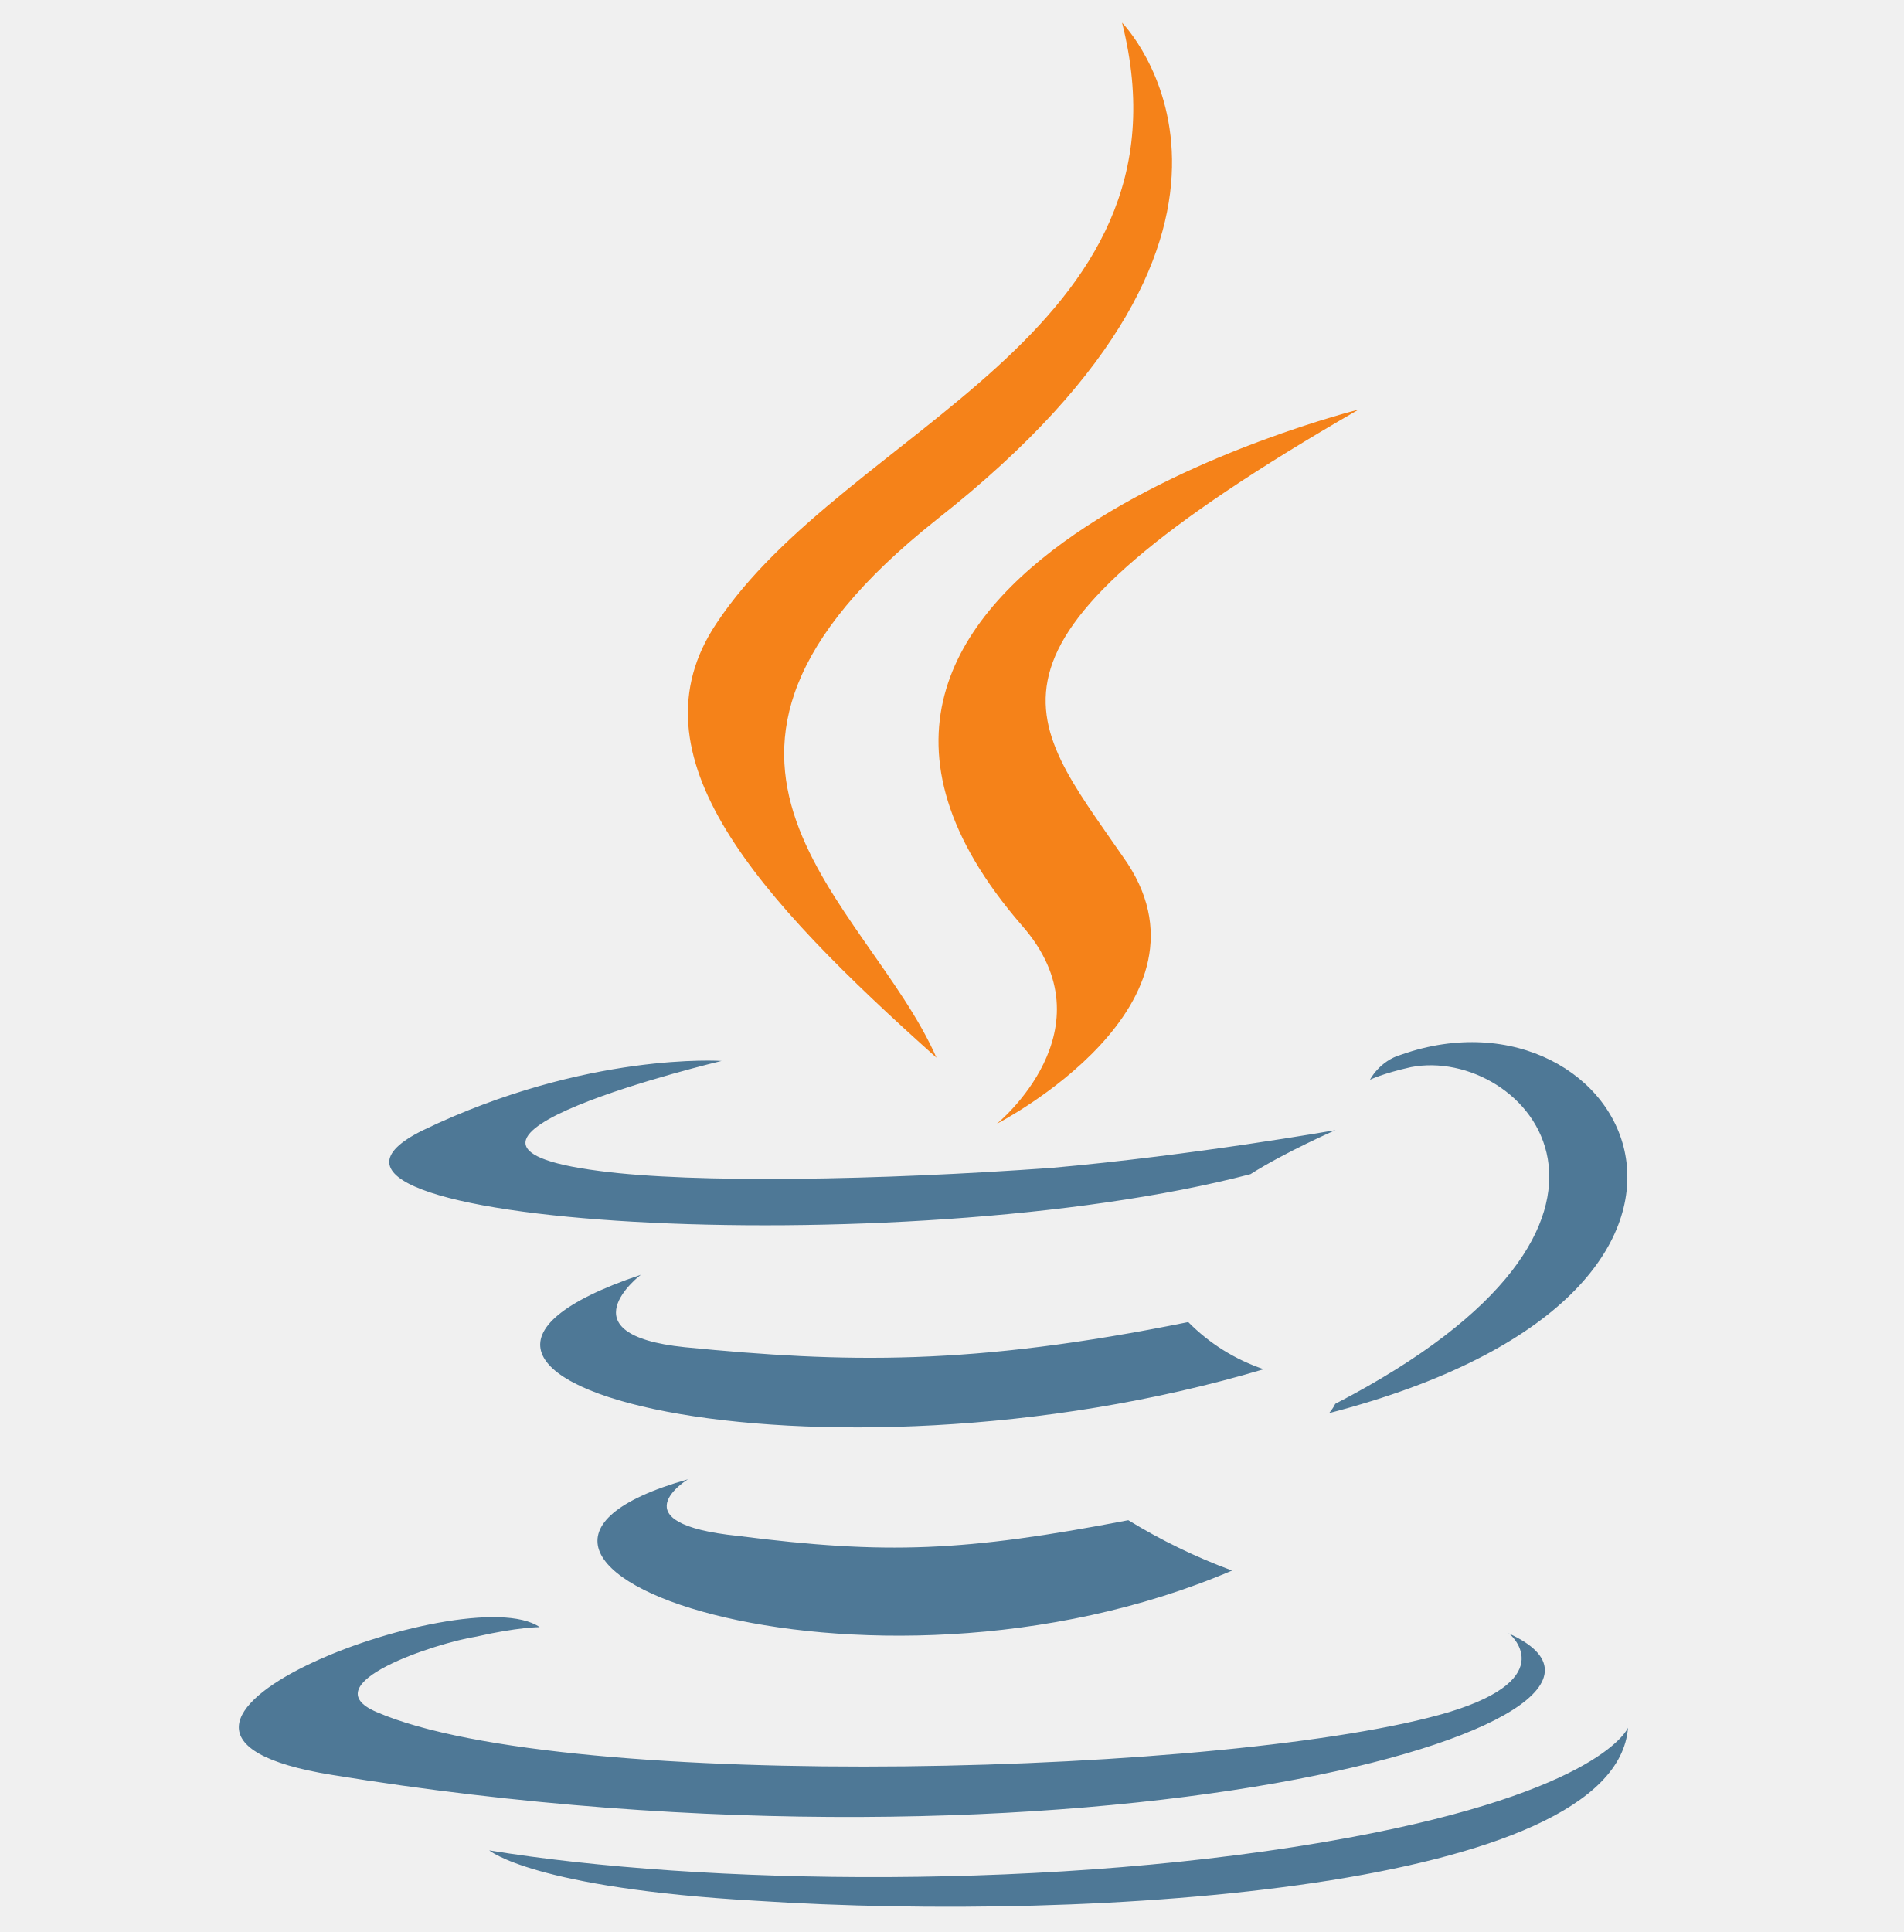
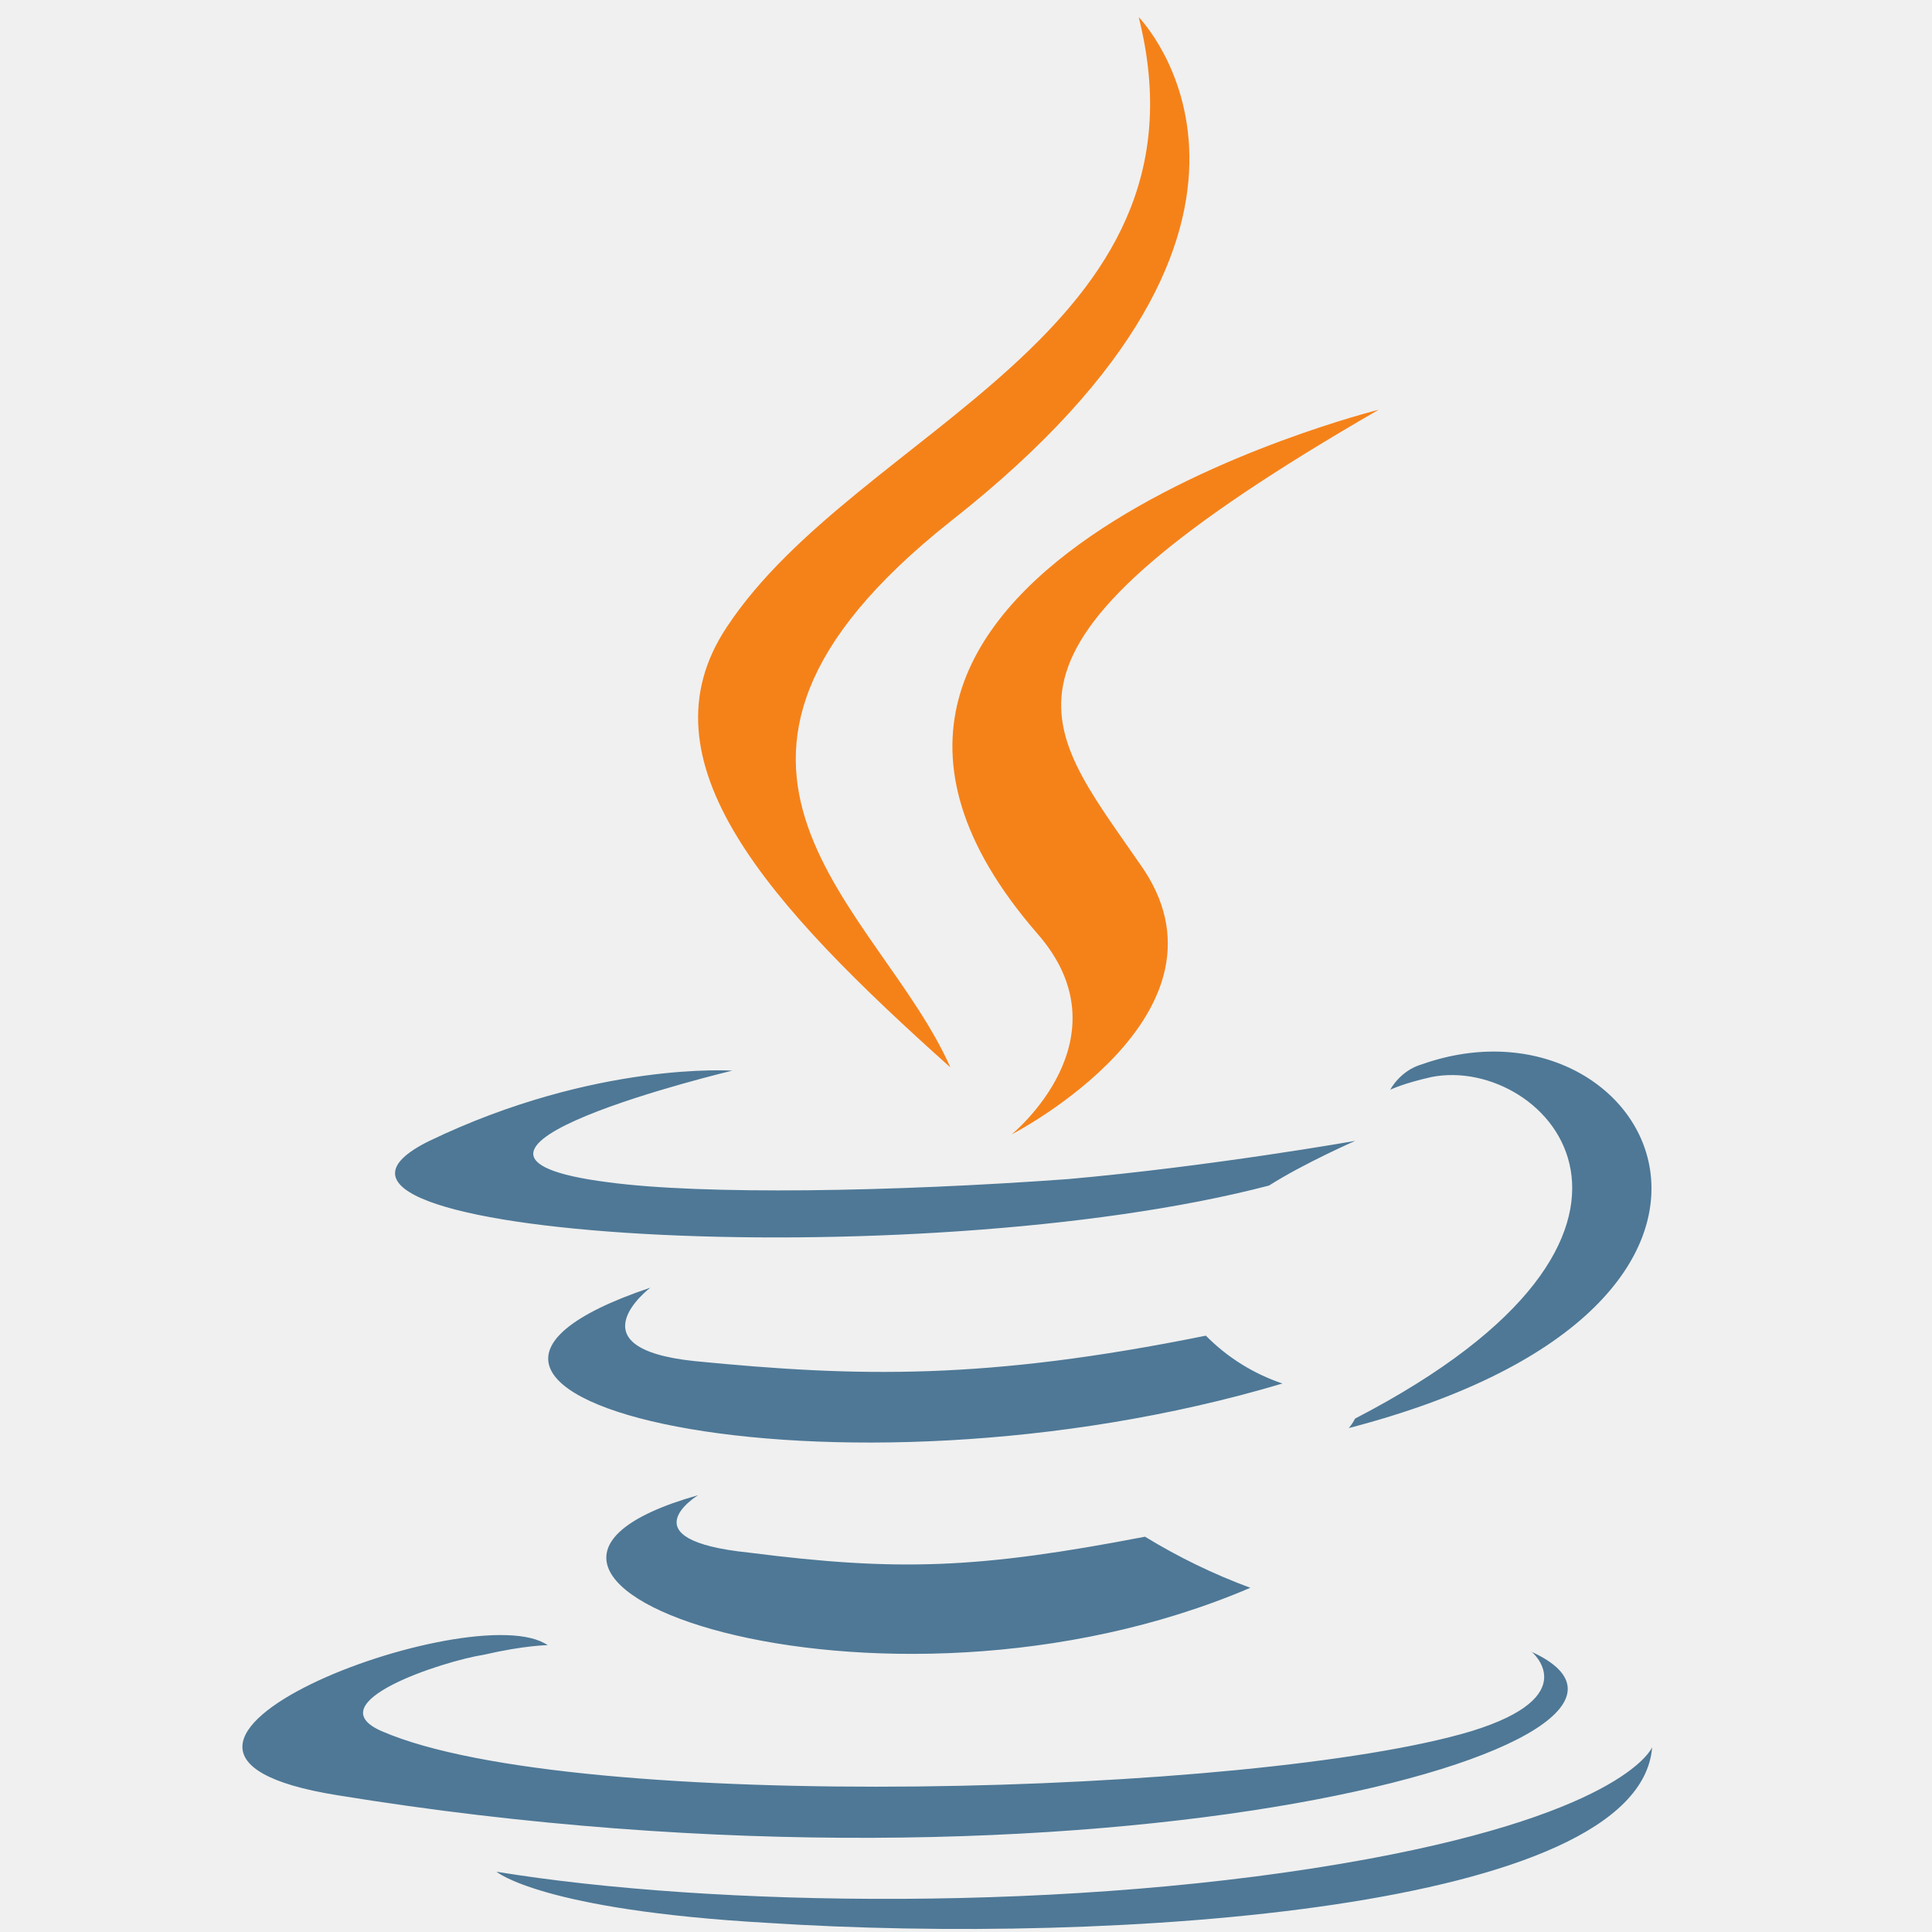
- <svg xmlns="http://www.w3.org/2000/svg" width="68" height="69" viewBox="0 0 68 69" fill="none">
-   <g clip-path="url(#clip0_1378_74)">
-     <path d="M24.572 52.832C24.572 52.832 21.985 54.405 26.369 54.855C31.648 55.528 34.459 55.416 40.301 54.293C41.475 55.012 42.717 55.614 44.008 56.091C30.865 61.71 14.234 55.755 24.572 52.832ZM22.889 45.528C22.889 45.528 20.08 47.663 24.462 48.115C30.192 48.676 34.686 48.788 42.442 47.217C43.196 47.982 44.119 48.559 45.138 48.901C29.294 53.62 11.542 49.349 22.889 45.528ZM53.9 58.335C53.9 58.335 55.809 59.908 51.766 61.144C44.237 63.394 20.193 64.067 13.451 61.144C11.092 60.135 15.586 58.673 17.026 58.448C18.488 58.112 19.276 58.112 19.276 58.112C16.69 56.314 2.086 61.819 11.862 63.39C38.715 67.773 60.85 61.481 53.883 58.335H53.9ZM25.787 37.887C25.787 37.887 13.54 40.81 21.404 41.819C24.775 42.269 31.404 42.155 37.584 41.708C42.639 41.258 47.699 40.362 47.699 40.362C47.699 40.362 45.901 41.148 44.664 41.935C32.194 45.194 8.26 43.733 15.115 40.362C20.957 37.552 25.789 37.891 25.789 37.891L25.787 37.887ZM47.699 50.134C60.282 43.615 54.441 37.327 50.395 38.112C49.385 38.337 48.933 38.562 48.933 38.562C48.933 38.562 49.27 37.889 50.056 37.664C58.034 34.854 64.326 46.09 47.47 50.47C47.47 50.47 47.581 50.359 47.695 50.134H47.699ZM27.028 67.886C39.161 68.673 57.702 67.436 58.15 61.704C58.15 61.704 57.252 63.954 48.151 65.636C37.813 67.545 25.005 67.318 17.476 66.086C17.476 66.086 19.049 67.434 27.028 67.886Z" fill="#4E7896" />
-     <path d="M40.078 0.809C40.078 0.809 47.045 7.887 33.45 18.561C22.551 27.212 30.979 32.156 33.45 37.775C27.044 32.045 22.439 26.987 25.585 22.271C30.19 15.302 42.887 11.952 40.078 0.809ZM36.503 33.056C39.763 36.764 35.605 40.135 35.605 40.135C35.605 40.135 43.92 35.866 40.099 30.583C36.617 25.528 33.917 23.055 48.525 14.629C48.525 14.629 25.492 20.359 36.503 33.056Z" fill="#F58219" />
+ <svg xmlns="http://www.w3.org/2000/svg" width="68" height="68" viewBox="0 0 68 68" fill="none">
+   <g clip-path="url(#clip0_1949_185)">
+     <path d="M24.572 52.625C24.572 52.625 21.985 54.198 26.369 54.648C31.648 55.321 34.459 55.21 40.301 54.087C41.475 54.806 42.717 55.408 44.008 55.885C30.865 61.504 14.234 55.548 24.572 52.625ZM22.889 45.322C22.889 45.322 20.08 47.456 24.462 47.908C30.192 48.47 34.686 48.581 42.442 47.011C43.196 47.775 44.119 48.352 45.138 48.695C29.294 53.414 11.542 49.143 22.889 45.322ZM53.9 58.128C53.9 58.128 55.809 59.701 51.766 60.938C44.237 63.188 20.193 63.861 13.451 60.938C11.092 59.928 15.586 58.467 17.026 58.242C18.488 57.905 19.276 57.905 19.276 57.905C16.69 56.108 2.086 61.613 11.862 63.184C38.715 67.566 60.85 61.274 53.883 58.128H53.9ZM25.787 37.68C25.787 37.68 13.54 40.603 21.404 41.612C24.775 42.062 31.404 41.949 37.584 41.501C42.639 41.051 47.699 40.155 47.699 40.155C47.699 40.155 45.901 40.942 44.664 41.728C32.194 44.987 8.26 43.526 15.115 40.155C20.957 37.346 25.789 37.684 25.789 37.684L25.787 37.68ZM47.699 49.927C60.282 43.408 54.441 37.121 50.395 37.905C49.385 38.13 48.933 38.355 48.933 38.355C48.933 38.355 49.27 37.682 50.056 37.457C58.034 34.648 64.326 45.883 47.47 50.264C47.47 50.264 47.581 50.152 47.695 49.927H47.699ZM27.028 67.68C39.161 68.466 57.702 67.23 58.15 61.497C58.15 61.497 57.252 63.747 48.151 65.43C37.813 67.339 25.005 67.112 17.476 65.879C17.476 65.879 19.049 67.228 27.028 67.68Z" fill="#4E7896" />
+     <path d="M40.078 0.602C40.078 0.602 47.045 7.681 33.45 18.355C22.551 27.006 30.979 31.95 33.45 37.569C27.044 31.838 22.439 26.781 25.585 22.064C30.19 15.095 42.887 11.745 40.078 0.602ZM36.503 32.85C39.763 36.557 35.605 39.928 35.605 39.928C35.605 39.928 43.92 35.659 40.099 30.377C36.617 25.322 33.917 22.849 48.525 14.422C48.525 14.422 25.492 20.153 36.503 32.85Z" fill="#F58219" />
  </g>
  <defs>
-     <clipPath id="clip0_1378_74">
-       <rect width="67.292" height="67.292" fill="white" transform="translate(0.131836 0.80662)" />
+     <clipPath id="clip0_1949_185">
+       <rect width="67.292" height="67.292" fill="white" transform="translate(0.131836 0.600098)" />
    </clipPath>
  </defs>
</svg>
